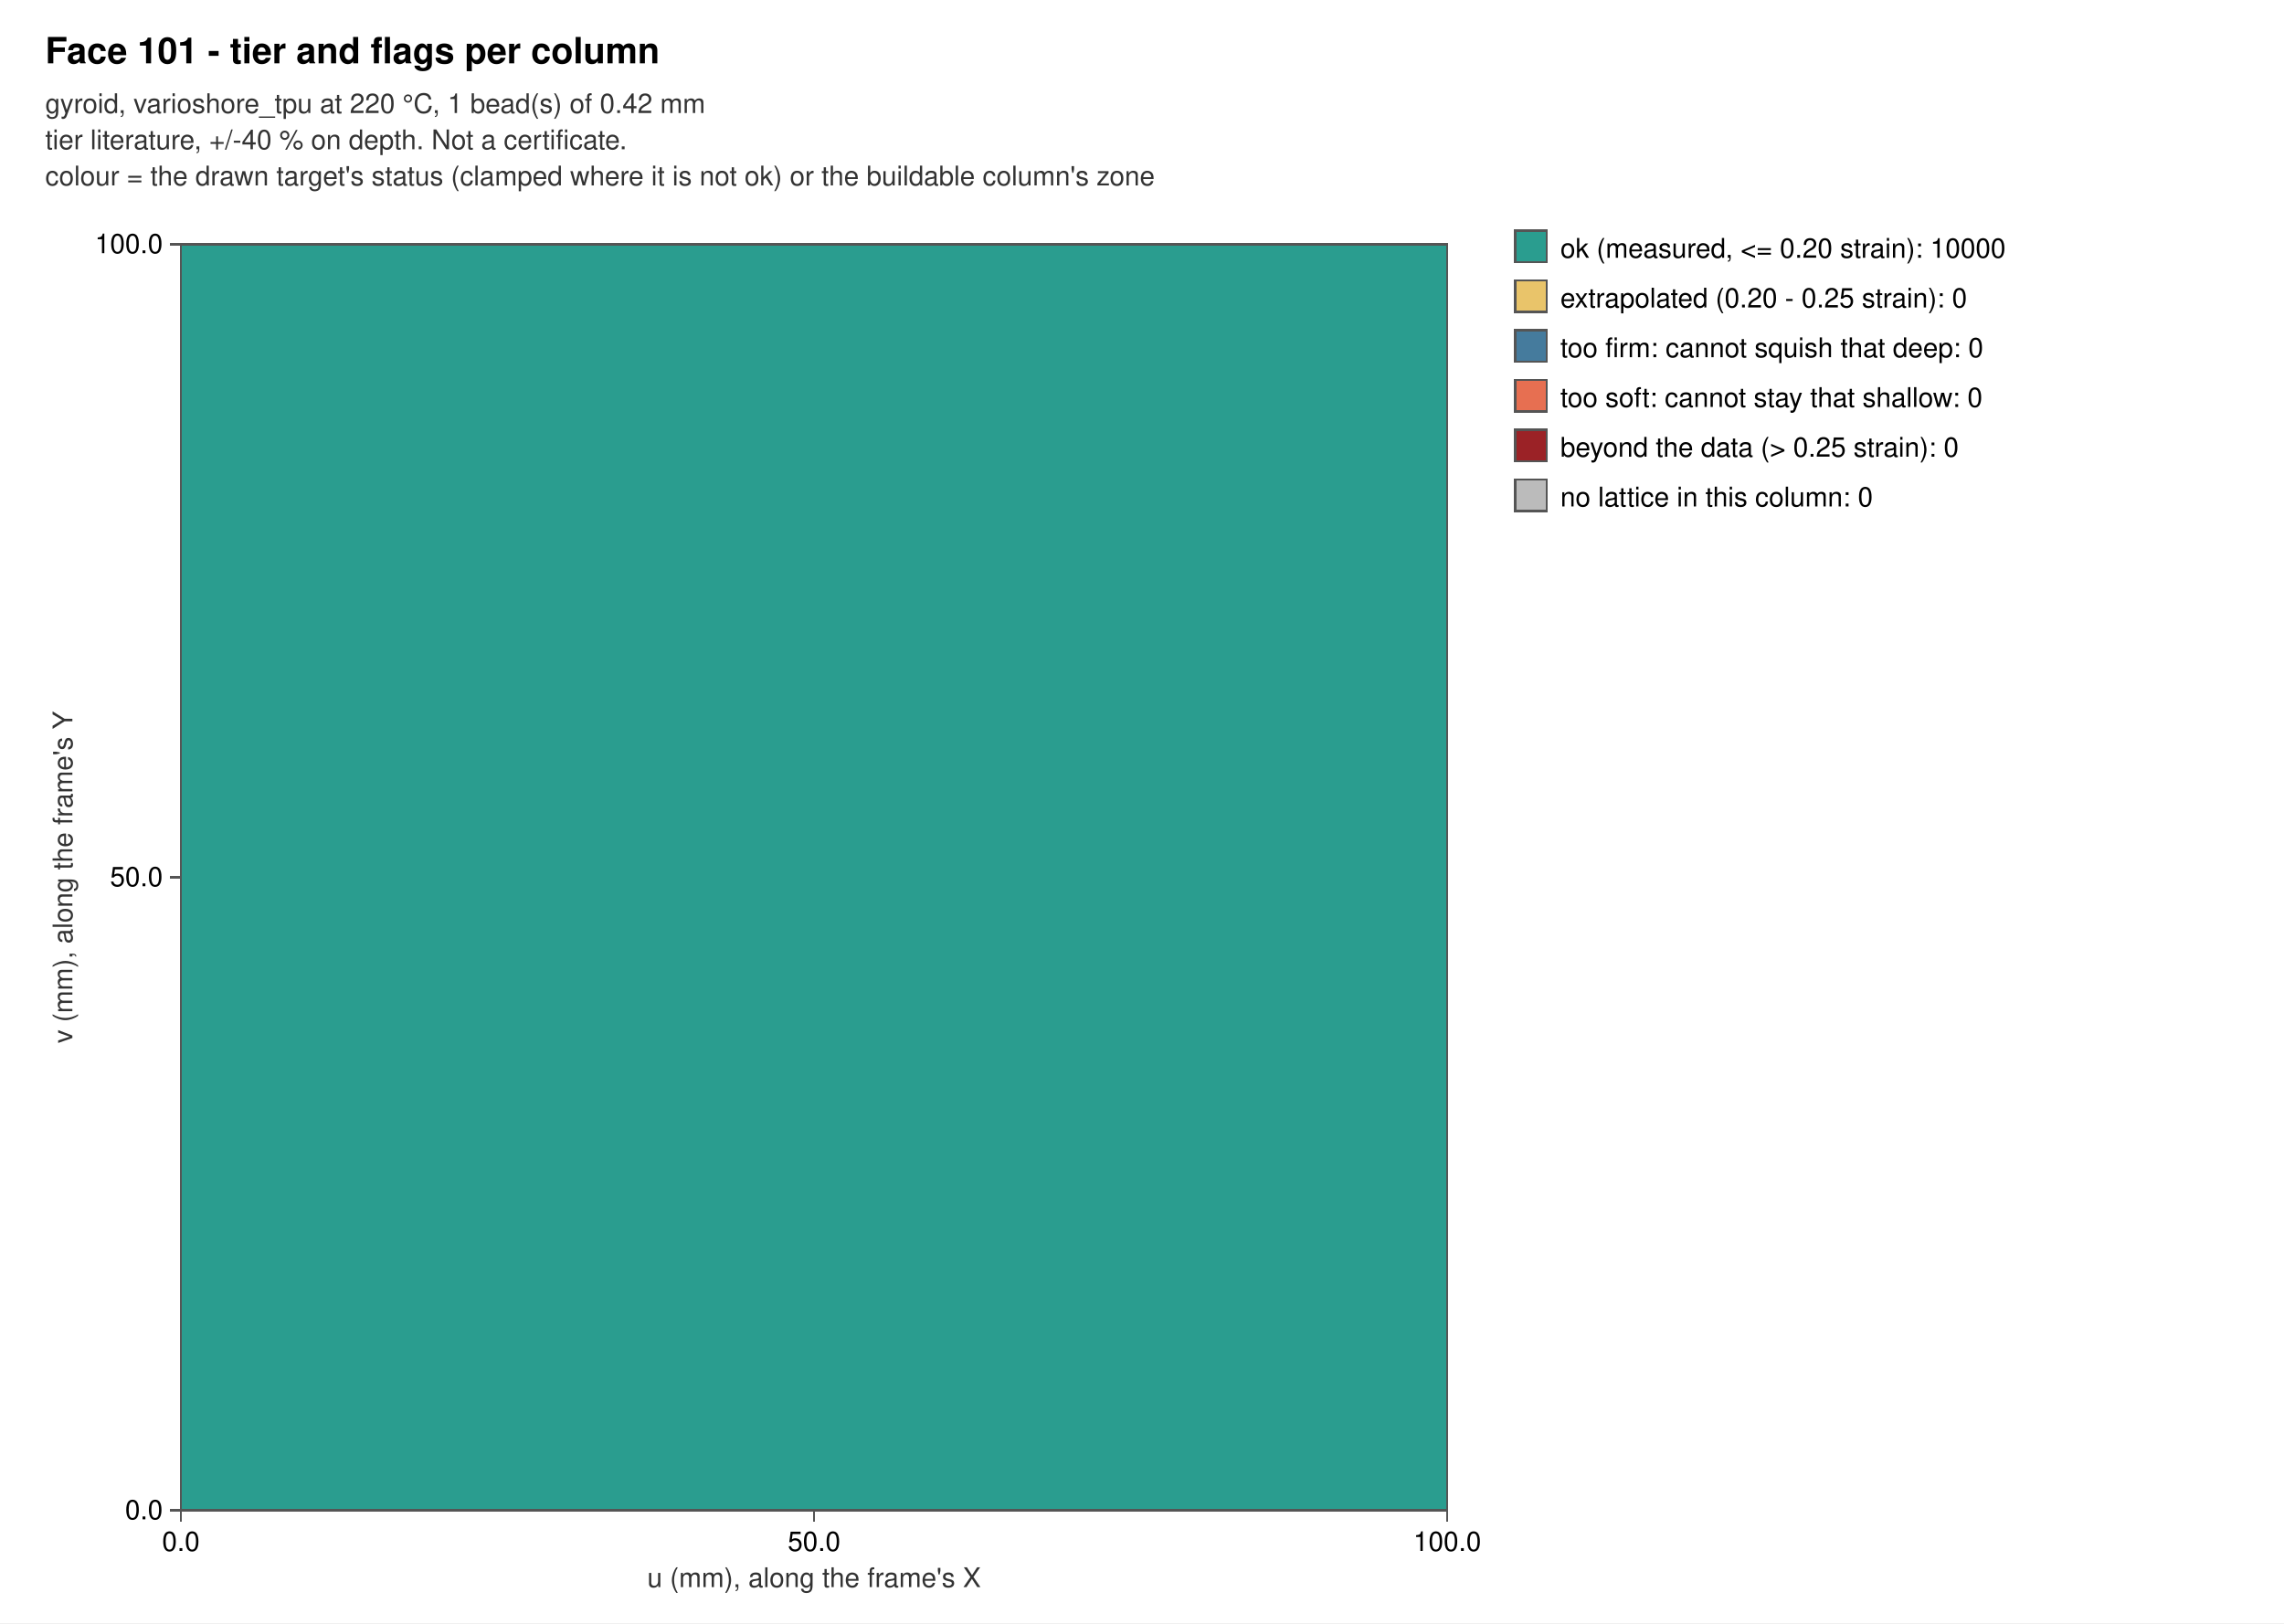
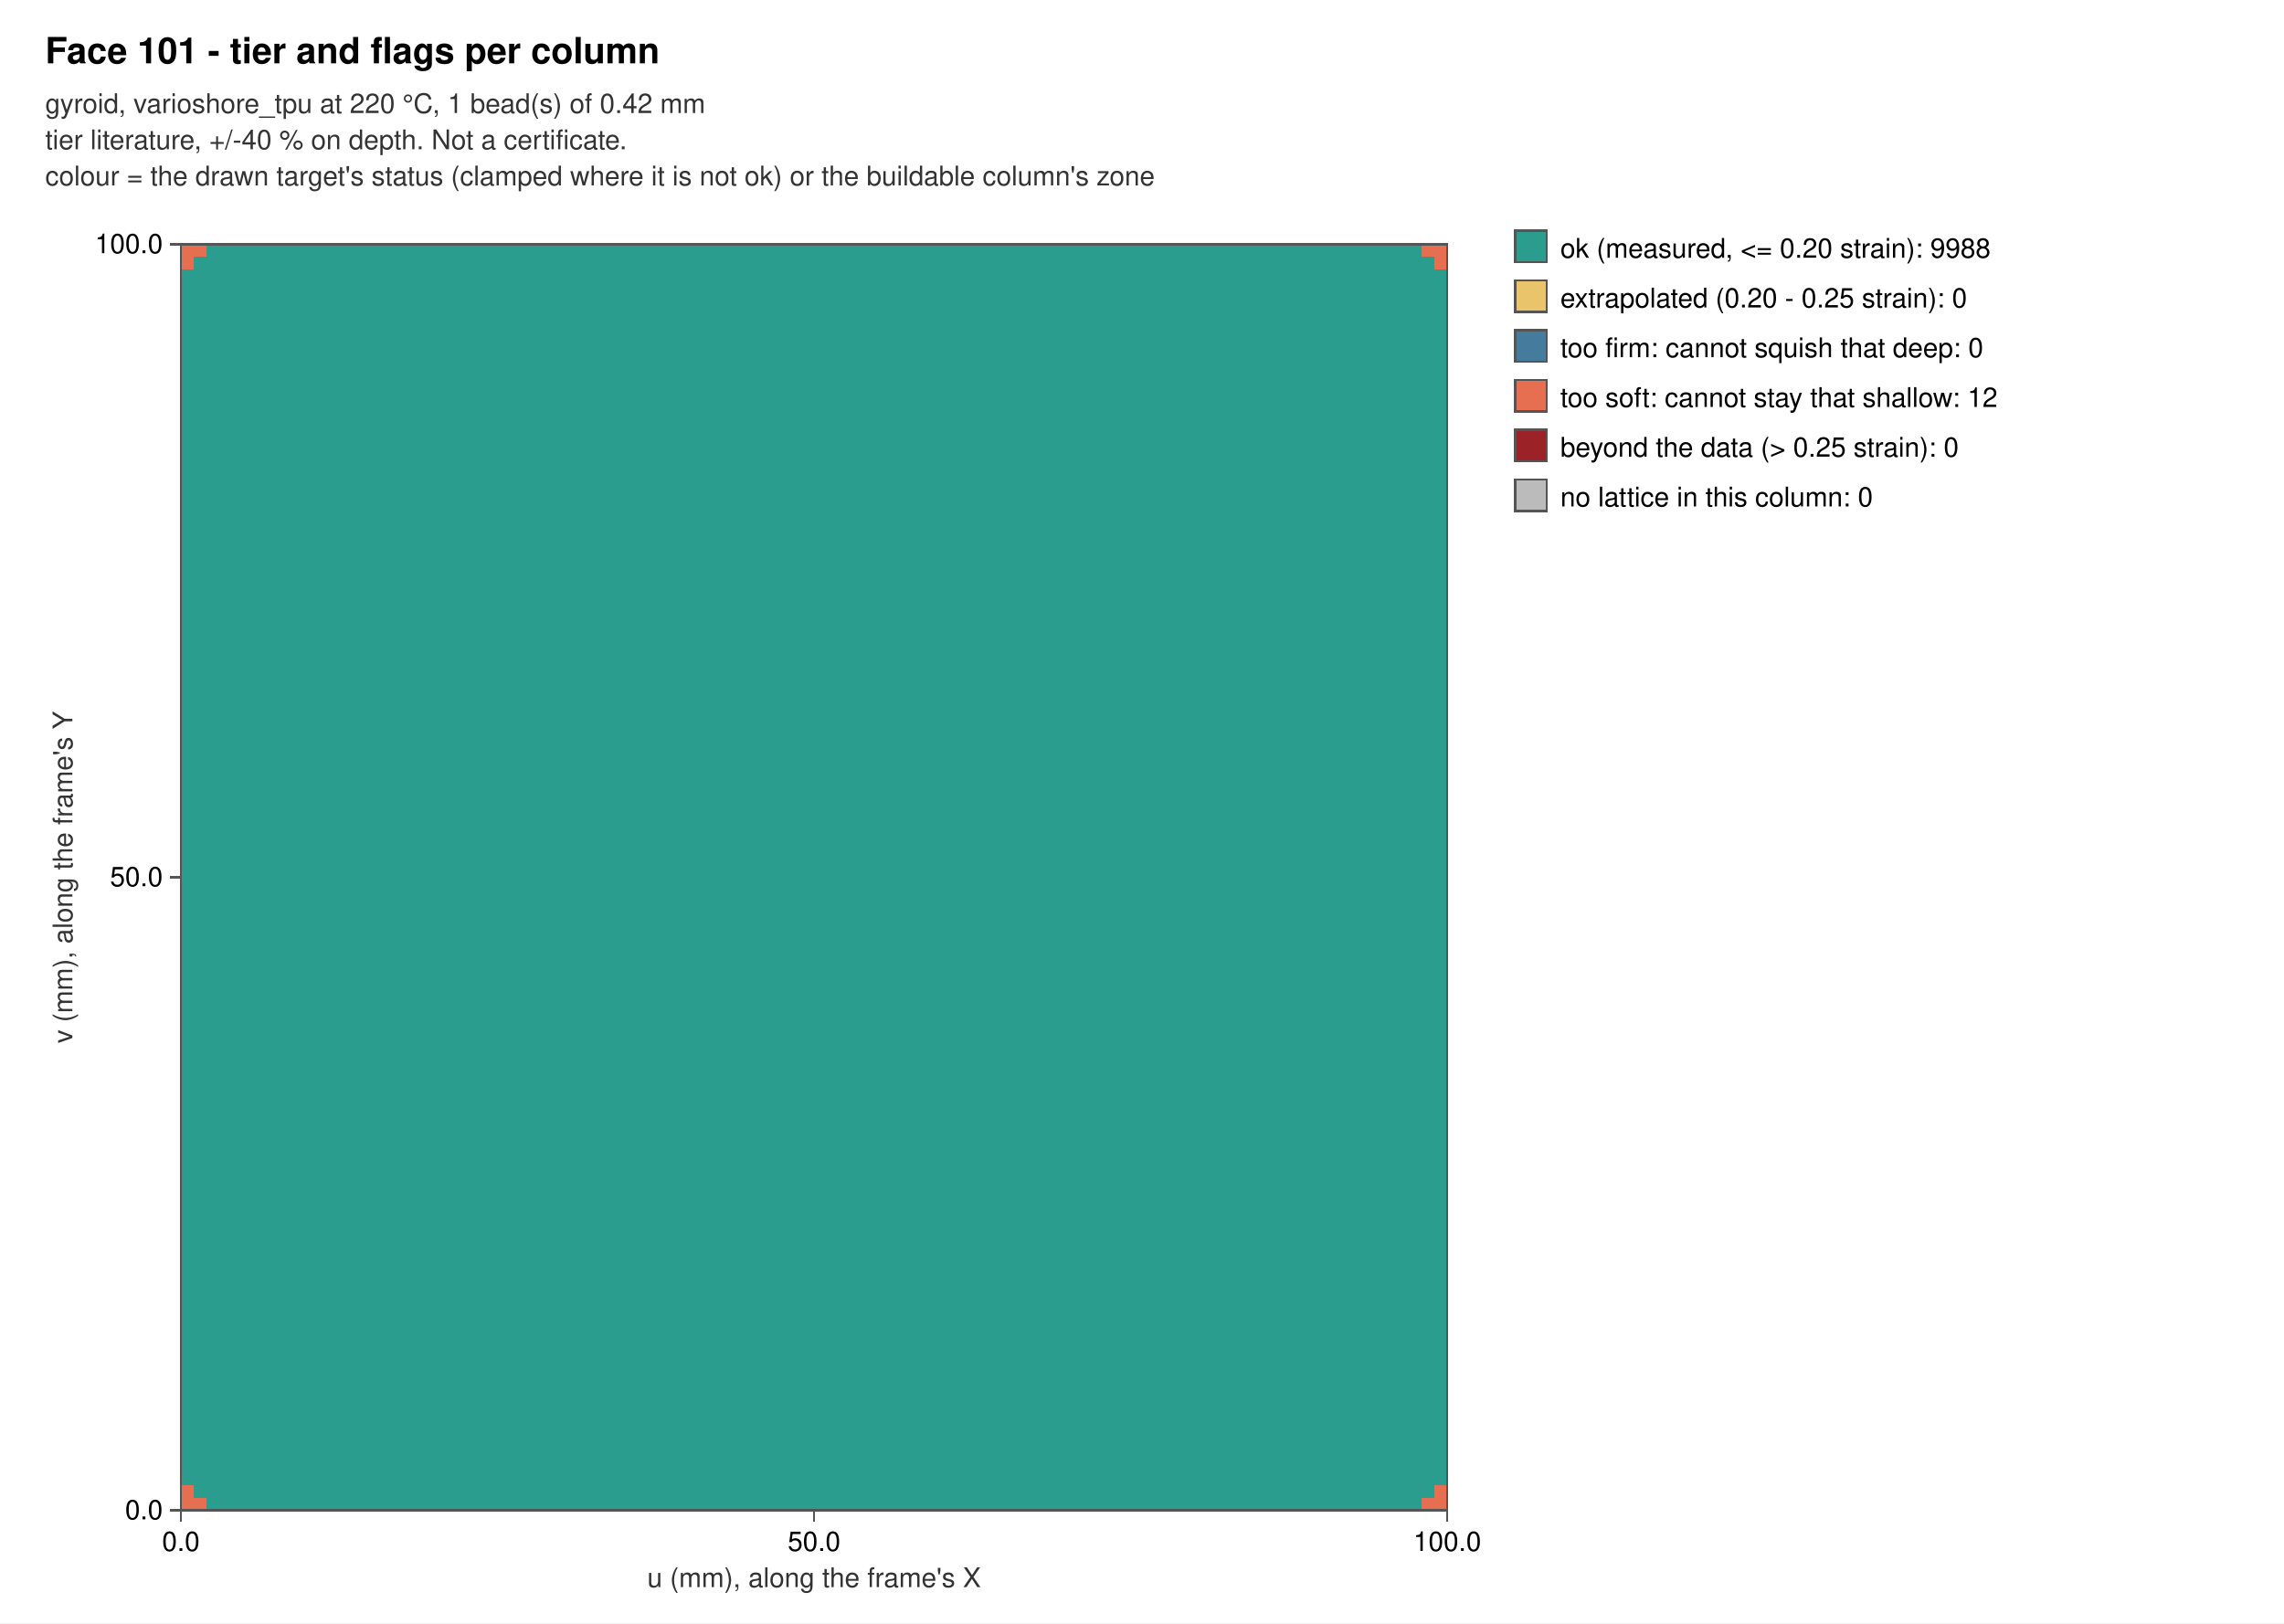
<svg xmlns="http://www.w3.org/2000/svg" width="1010" height="718" viewBox="0 0 1010 718" font-family="Helvetica, Arial, sans-serif" font-size="12" shape-rendering="crispEdges">
  <rect width="100%" height="100%" fill="#ffffff" />
  <text x="20.0" y="28.0" font-size="16" font-weight="bold">Face 101 - tier and flags per column</text>
  <text x="20.0" y="50.0" fill="#333333">gyroid, varioshore_tpu at 220 °C, 1 bead(s) of 0.42 mm</text>
  <text x="20.0" y="66.0" fill="#333333">tier literature, +/-40 % on depth. Not a certificate.</text>
  <text x="20.0" y="82.0" fill="#333333">colour = the drawn target's status (clamped where it is not ok) or the buildable column's zone</text>
-   <rect x="80.00" y="662.40" width="560.05" height="5.65" fill="#2a9d8f" />
-   <rect x="80.00" y="656.80" width="560.05" height="5.65" fill="#2a9d8f" />
+   <rect x="80.00" y="662.40" width="11.25" height="5.65" fill="#e76f51" />
+   <rect x="91.20" y="662.40" width="537.65" height="5.65" fill="#2a9d8f" />
+   <rect x="628.80" y="662.40" width="11.25" height="5.65" fill="#e76f51" />
+   <rect x="80.00" y="656.80" width="5.65" height="5.65" fill="#e76f51" />
+   <rect x="85.60" y="656.80" width="548.85" height="5.65" fill="#2a9d8f" />
+   <rect x="634.40" y="656.80" width="5.65" height="5.65" fill="#e76f51" />
  <rect x="80.00" y="651.20" width="560.05" height="5.65" fill="#2a9d8f" />
  <rect x="80.00" y="645.60" width="560.05" height="5.65" fill="#2a9d8f" />
  <rect x="80.00" y="640.00" width="560.05" height="5.65" fill="#2a9d8f" />
  <rect x="80.00" y="634.40" width="560.05" height="5.65" fill="#2a9d8f" />
  <rect x="80.00" y="628.80" width="560.05" height="5.65" fill="#2a9d8f" />
  <rect x="80.00" y="623.20" width="560.05" height="5.65" fill="#2a9d8f" />
  <rect x="80.00" y="617.60" width="560.05" height="5.65" fill="#2a9d8f" />
  <rect x="80.00" y="612.00" width="560.05" height="5.65" fill="#2a9d8f" />
  <rect x="80.00" y="606.40" width="560.05" height="5.65" fill="#2a9d8f" />
  <rect x="80.00" y="600.80" width="560.05" height="5.65" fill="#2a9d8f" />
  <rect x="80.00" y="595.20" width="560.05" height="5.65" fill="#2a9d8f" />
  <rect x="80.00" y="589.60" width="560.05" height="5.65" fill="#2a9d8f" />
  <rect x="80.00" y="584.00" width="560.05" height="5.65" fill="#2a9d8f" />
  <rect x="80.00" y="578.40" width="560.05" height="5.65" fill="#2a9d8f" />
  <rect x="80.00" y="572.80" width="560.05" height="5.65" fill="#2a9d8f" />
  <rect x="80.00" y="567.20" width="560.05" height="5.65" fill="#2a9d8f" />
  <rect x="80.00" y="561.60" width="560.05" height="5.65" fill="#2a9d8f" />
  <rect x="80.00" y="556.00" width="560.05" height="5.65" fill="#2a9d8f" />
  <rect x="80.00" y="550.40" width="560.05" height="5.65" fill="#2a9d8f" />
  <rect x="80.00" y="544.80" width="560.05" height="5.65" fill="#2a9d8f" />
  <rect x="80.00" y="539.20" width="560.05" height="5.65" fill="#2a9d8f" />
  <rect x="80.00" y="533.60" width="560.05" height="5.65" fill="#2a9d8f" />
  <rect x="80.00" y="528.00" width="560.05" height="5.65" fill="#2a9d8f" />
  <rect x="80.00" y="522.40" width="560.05" height="5.65" fill="#2a9d8f" />
  <rect x="80.00" y="516.80" width="560.05" height="5.65" fill="#2a9d8f" />
  <rect x="80.00" y="511.20" width="560.05" height="5.65" fill="#2a9d8f" />
  <rect x="80.00" y="505.60" width="560.05" height="5.65" fill="#2a9d8f" />
  <rect x="80.00" y="500.00" width="560.05" height="5.65" fill="#2a9d8f" />
  <rect x="80.00" y="494.40" width="560.05" height="5.65" fill="#2a9d8f" />
  <rect x="80.00" y="488.80" width="560.05" height="5.65" fill="#2a9d8f" />
  <rect x="80.00" y="483.20" width="560.05" height="5.65" fill="#2a9d8f" />
  <rect x="80.00" y="477.60" width="560.05" height="5.65" fill="#2a9d8f" />
  <rect x="80.00" y="472.00" width="560.05" height="5.65" fill="#2a9d8f" />
  <rect x="80.00" y="466.40" width="560.05" height="5.65" fill="#2a9d8f" />
  <rect x="80.00" y="460.80" width="560.05" height="5.65" fill="#2a9d8f" />
  <rect x="80.00" y="455.20" width="560.05" height="5.65" fill="#2a9d8f" />
  <rect x="80.00" y="449.60" width="560.05" height="5.65" fill="#2a9d8f" />
  <rect x="80.00" y="444.00" width="560.05" height="5.65" fill="#2a9d8f" />
  <rect x="80.00" y="438.40" width="560.05" height="5.65" fill="#2a9d8f" />
  <rect x="80.00" y="432.80" width="560.05" height="5.65" fill="#2a9d8f" />
  <rect x="80.00" y="427.20" width="560.05" height="5.65" fill="#2a9d8f" />
  <rect x="80.00" y="421.60" width="560.05" height="5.65" fill="#2a9d8f" />
  <rect x="80.00" y="416.00" width="560.05" height="5.65" fill="#2a9d8f" />
  <rect x="80.00" y="410.40" width="560.05" height="5.65" fill="#2a9d8f" />
  <rect x="80.00" y="404.80" width="560.05" height="5.65" fill="#2a9d8f" />
  <rect x="80.00" y="399.20" width="560.05" height="5.65" fill="#2a9d8f" />
  <rect x="80.00" y="393.60" width="560.05" height="5.65" fill="#2a9d8f" />
  <rect x="80.00" y="388.00" width="560.05" height="5.65" fill="#2a9d8f" />
  <rect x="80.00" y="382.40" width="560.05" height="5.65" fill="#2a9d8f" />
  <rect x="80.00" y="376.80" width="560.05" height="5.65" fill="#2a9d8f" />
  <rect x="80.00" y="371.20" width="560.05" height="5.65" fill="#2a9d8f" />
  <rect x="80.00" y="365.60" width="560.05" height="5.65" fill="#2a9d8f" />
  <rect x="80.00" y="360.00" width="560.05" height="5.65" fill="#2a9d8f" />
  <rect x="80.00" y="354.40" width="560.05" height="5.65" fill="#2a9d8f" />
  <rect x="80.00" y="348.80" width="560.05" height="5.65" fill="#2a9d8f" />
  <rect x="80.00" y="343.20" width="560.05" height="5.65" fill="#2a9d8f" />
  <rect x="80.00" y="337.60" width="560.05" height="5.65" fill="#2a9d8f" />
  <rect x="80.00" y="332.00" width="560.05" height="5.65" fill="#2a9d8f" />
  <rect x="80.00" y="326.40" width="560.05" height="5.65" fill="#2a9d8f" />
  <rect x="80.00" y="320.80" width="560.05" height="5.65" fill="#2a9d8f" />
  <rect x="80.00" y="315.20" width="560.05" height="5.65" fill="#2a9d8f" />
  <rect x="80.00" y="309.60" width="560.05" height="5.65" fill="#2a9d8f" />
  <rect x="80.00" y="304.00" width="560.05" height="5.65" fill="#2a9d8f" />
  <rect x="80.00" y="298.40" width="560.05" height="5.65" fill="#2a9d8f" />
  <rect x="80.00" y="292.80" width="560.05" height="5.65" fill="#2a9d8f" />
  <rect x="80.00" y="287.20" width="560.05" height="5.65" fill="#2a9d8f" />
  <rect x="80.00" y="281.60" width="560.05" height="5.65" fill="#2a9d8f" />
  <rect x="80.00" y="276.00" width="560.05" height="5.65" fill="#2a9d8f" />
  <rect x="80.00" y="270.40" width="560.05" height="5.65" fill="#2a9d8f" />
  <rect x="80.00" y="264.80" width="560.05" height="5.65" fill="#2a9d8f" />
  <rect x="80.00" y="259.20" width="560.05" height="5.65" fill="#2a9d8f" />
  <rect x="80.00" y="253.60" width="560.05" height="5.65" fill="#2a9d8f" />
  <rect x="80.00" y="248.00" width="560.05" height="5.65" fill="#2a9d8f" />
  <rect x="80.00" y="242.40" width="560.05" height="5.65" fill="#2a9d8f" />
  <rect x="80.00" y="236.80" width="560.05" height="5.65" fill="#2a9d8f" />
  <rect x="80.00" y="231.20" width="560.05" height="5.65" fill="#2a9d8f" />
  <rect x="80.00" y="225.60" width="560.05" height="5.65" fill="#2a9d8f" />
  <rect x="80.00" y="220.00" width="560.05" height="5.65" fill="#2a9d8f" />
  <rect x="80.00" y="214.40" width="560.05" height="5.65" fill="#2a9d8f" />
  <rect x="80.00" y="208.80" width="560.05" height="5.65" fill="#2a9d8f" />
  <rect x="80.00" y="203.20" width="560.05" height="5.65" fill="#2a9d8f" />
  <rect x="80.00" y="197.60" width="560.05" height="5.65" fill="#2a9d8f" />
  <rect x="80.00" y="192.00" width="560.05" height="5.65" fill="#2a9d8f" />
  <rect x="80.00" y="186.40" width="560.05" height="5.65" fill="#2a9d8f" />
  <rect x="80.00" y="180.80" width="560.05" height="5.65" fill="#2a9d8f" />
  <rect x="80.00" y="175.20" width="560.05" height="5.65" fill="#2a9d8f" />
  <rect x="80.00" y="169.60" width="560.05" height="5.65" fill="#2a9d8f" />
  <rect x="80.00" y="164.00" width="560.05" height="5.65" fill="#2a9d8f" />
  <rect x="80.00" y="158.40" width="560.05" height="5.65" fill="#2a9d8f" />
  <rect x="80.00" y="152.80" width="560.05" height="5.65" fill="#2a9d8f" />
  <rect x="80.00" y="147.20" width="560.05" height="5.65" fill="#2a9d8f" />
  <rect x="80.00" y="141.60" width="560.05" height="5.65" fill="#2a9d8f" />
  <rect x="80.00" y="136.00" width="560.05" height="5.65" fill="#2a9d8f" />
  <rect x="80.00" y="130.40" width="560.05" height="5.65" fill="#2a9d8f" />
  <rect x="80.00" y="124.80" width="560.05" height="5.65" fill="#2a9d8f" />
  <rect x="80.00" y="119.20" width="560.05" height="5.65" fill="#2a9d8f" />
-   <rect x="80.00" y="113.60" width="560.05" height="5.65" fill="#2a9d8f" />
-   <rect x="80.00" y="108.00" width="560.05" height="5.65" fill="#2a9d8f" />
+   <rect x="80.00" y="113.60" width="5.65" height="5.65" fill="#e76f51" />
+   <rect x="85.60" y="113.60" width="548.85" height="5.65" fill="#2a9d8f" />
+   <rect x="634.40" y="113.60" width="5.65" height="5.65" fill="#e76f51" />
+   <rect x="80.00" y="108.00" width="11.25" height="5.65" fill="#e76f51" />
+   <rect x="91.20" y="108.00" width="537.65" height="5.65" fill="#2a9d8f" />
+   <rect x="628.80" y="108.00" width="11.25" height="5.65" fill="#e76f51" />
  <rect x="80.0" y="108.0" width="560.0" height="560.0" fill="none" stroke="#555555" />
  <line x1="80.0" y1="668.0" x2="80.0" y2="673.0" stroke="#555555" />
  <text x="80.0" y="686.0" text-anchor="middle">0.0</text>
  <line x1="75.0" y1="668.0" x2="80.0" y2="668.0" stroke="#555555" />
  <text x="72.0" y="672.0" text-anchor="end">0.0</text>
  <line x1="360.0" y1="668.0" x2="360.0" y2="673.0" stroke="#555555" />
  <text x="360.0" y="686.0" text-anchor="middle">50.0</text>
  <line x1="75.0" y1="388.0" x2="80.0" y2="388.0" stroke="#555555" />
  <text x="72.0" y="392.0" text-anchor="end">50.0</text>
  <line x1="640.0" y1="668.0" x2="640.0" y2="673.0" stroke="#555555" />
  <text x="640.0" y="686.0" text-anchor="middle">100.0</text>
  <line x1="75.0" y1="108.0" x2="80.0" y2="108.0" stroke="#555555" />
  <text x="72.0" y="112.0" text-anchor="end">100.0</text>
  <text x="360.0" y="702.0" text-anchor="middle" fill="#333333">u (mm), along the frame's X</text>
  <text x="32.0" y="388.0" text-anchor="middle" fill="#333333" transform="rotate(-90 32.0 388.0)">v (mm), along the frame's Y</text>
  <rect x="670.0" y="102.0" width="14" height="14" fill="#2a9d8f" stroke="#555555" />
-   <text x="690.0" y="114.0">ok (measured, &lt;= 0.20 strain): 10000</text>
+   <text x="690.0" y="114.0">ok (measured, &lt;= 0.20 strain): 9988</text>
  <rect x="670.0" y="124.0" width="14" height="14" fill="#e9c46a" stroke="#555555" />
  <text x="690.0" y="136.0">extrapolated (0.20 - 0.25 strain): 0</text>
  <rect x="670.0" y="146.0" width="14" height="14" fill="#457b9d" stroke="#555555" />
  <text x="690.0" y="158.0">too firm: cannot squish that deep: 0</text>
  <rect x="670.0" y="168.0" width="14" height="14" fill="#e76f51" stroke="#555555" />
-   <text x="690.0" y="180.0">too soft: cannot stay that shallow: 0</text>
+   <text x="690.0" y="180.0">too soft: cannot stay that shallow: 12</text>
  <rect x="670.0" y="190.0" width="14" height="14" fill="#9b2226" stroke="#555555" />
  <text x="690.0" y="202.0">beyond the data (&gt; 0.25 strain): 0</text>
  <rect x="670.0" y="212.0" width="14" height="14" fill="#bbbbbb" stroke="#555555" />
  <text x="690.0" y="224.0">no lattice in this column: 0</text>
</svg>
